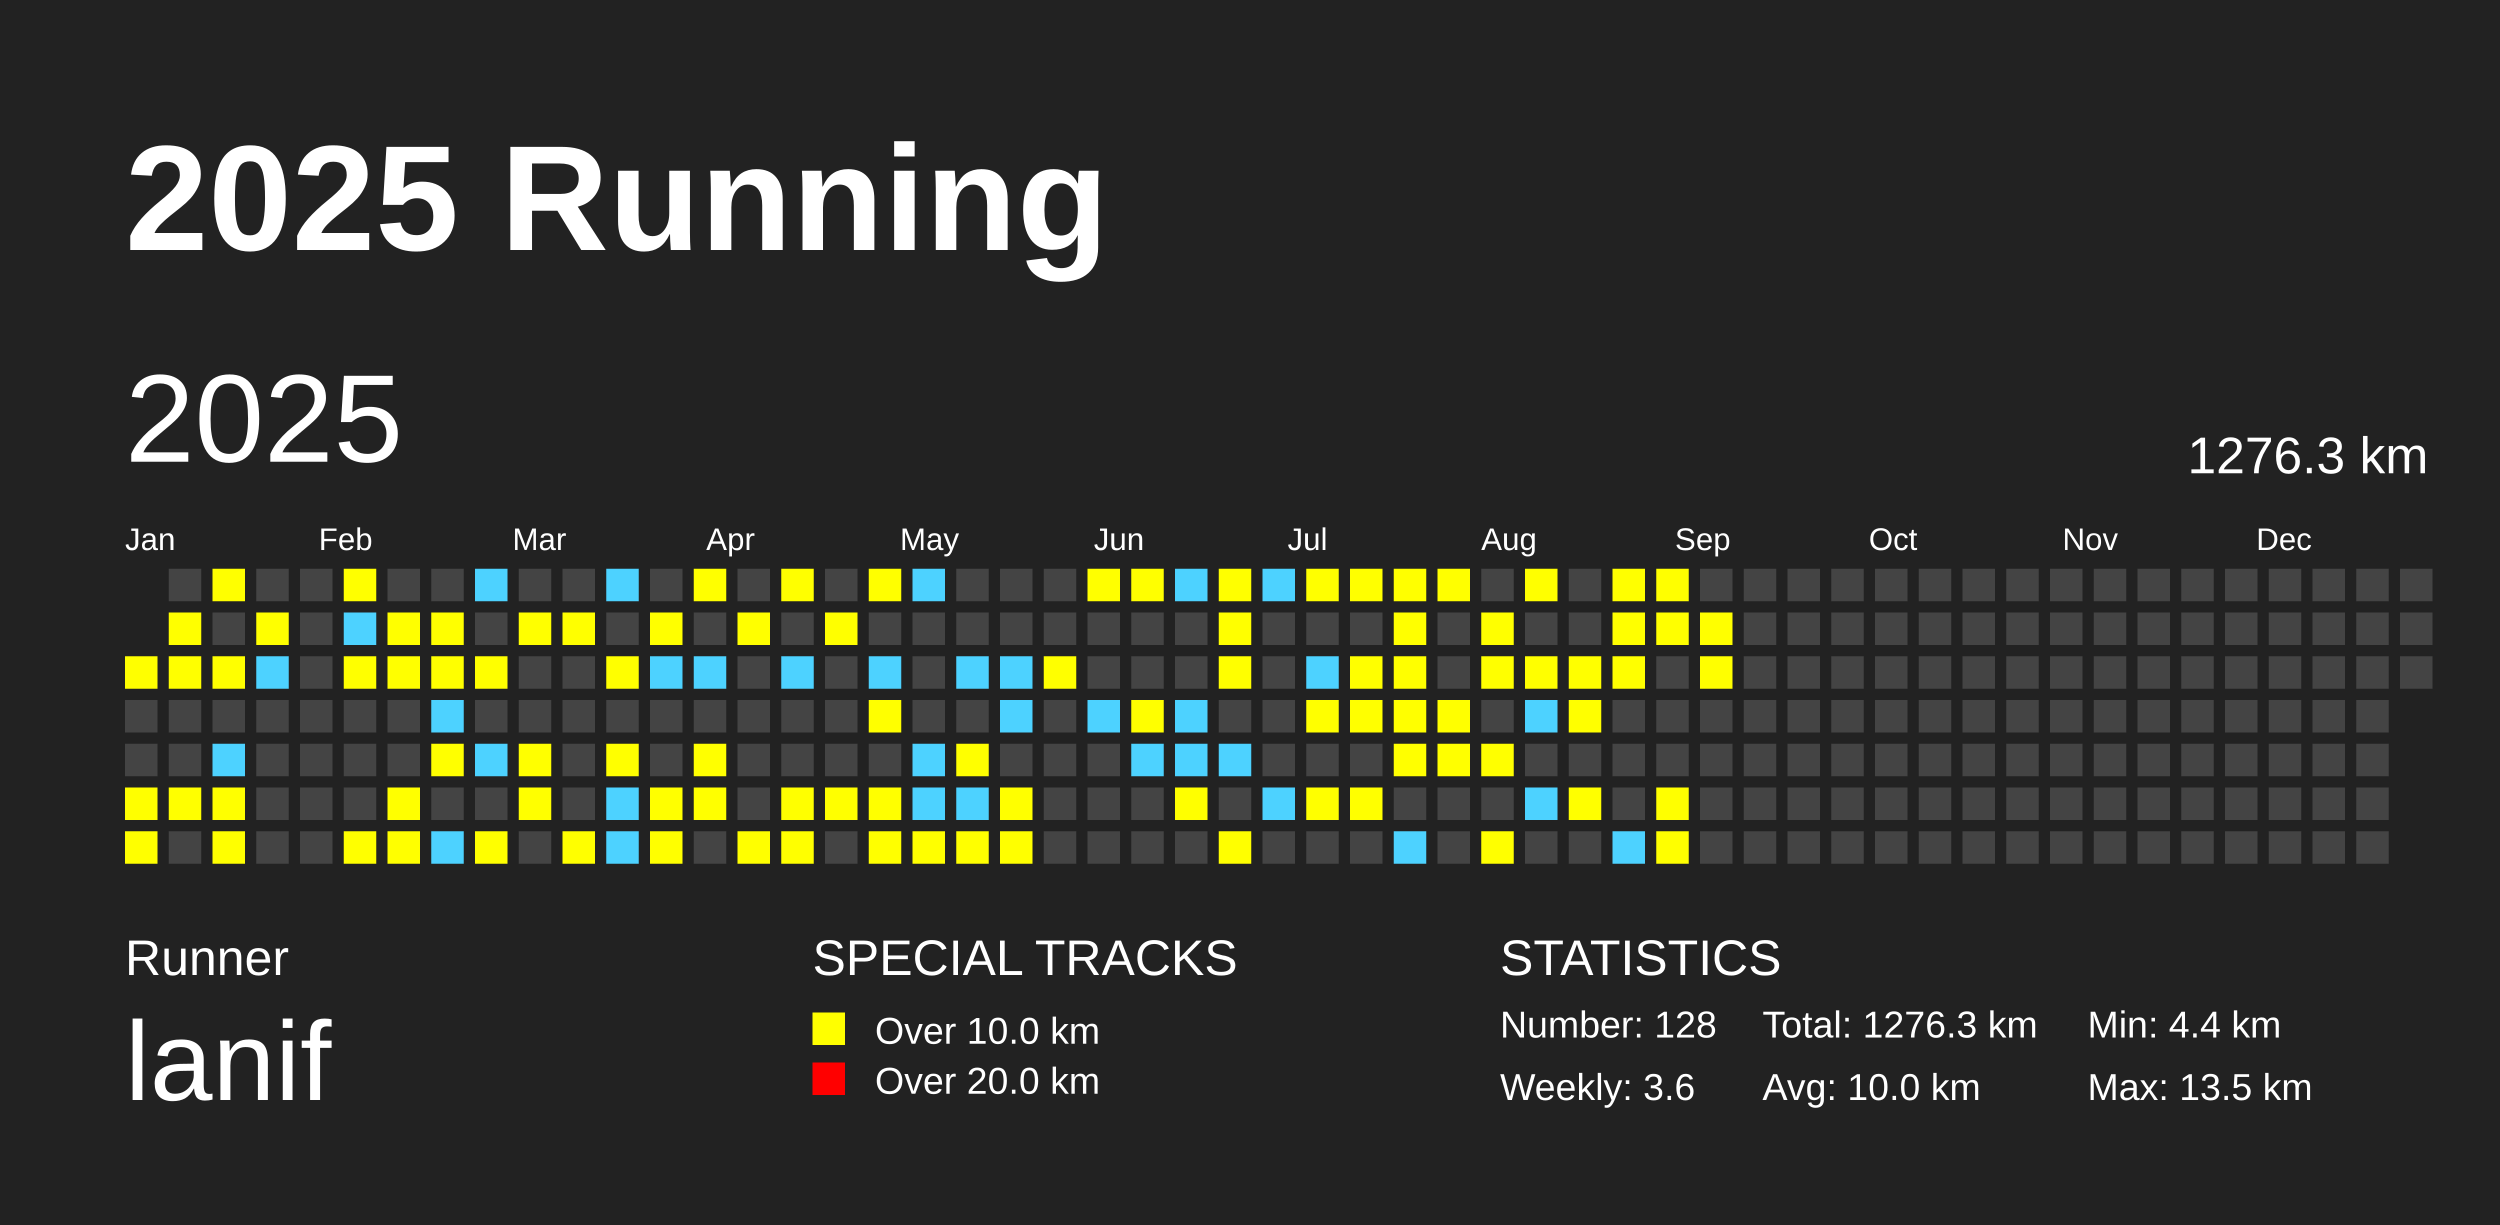
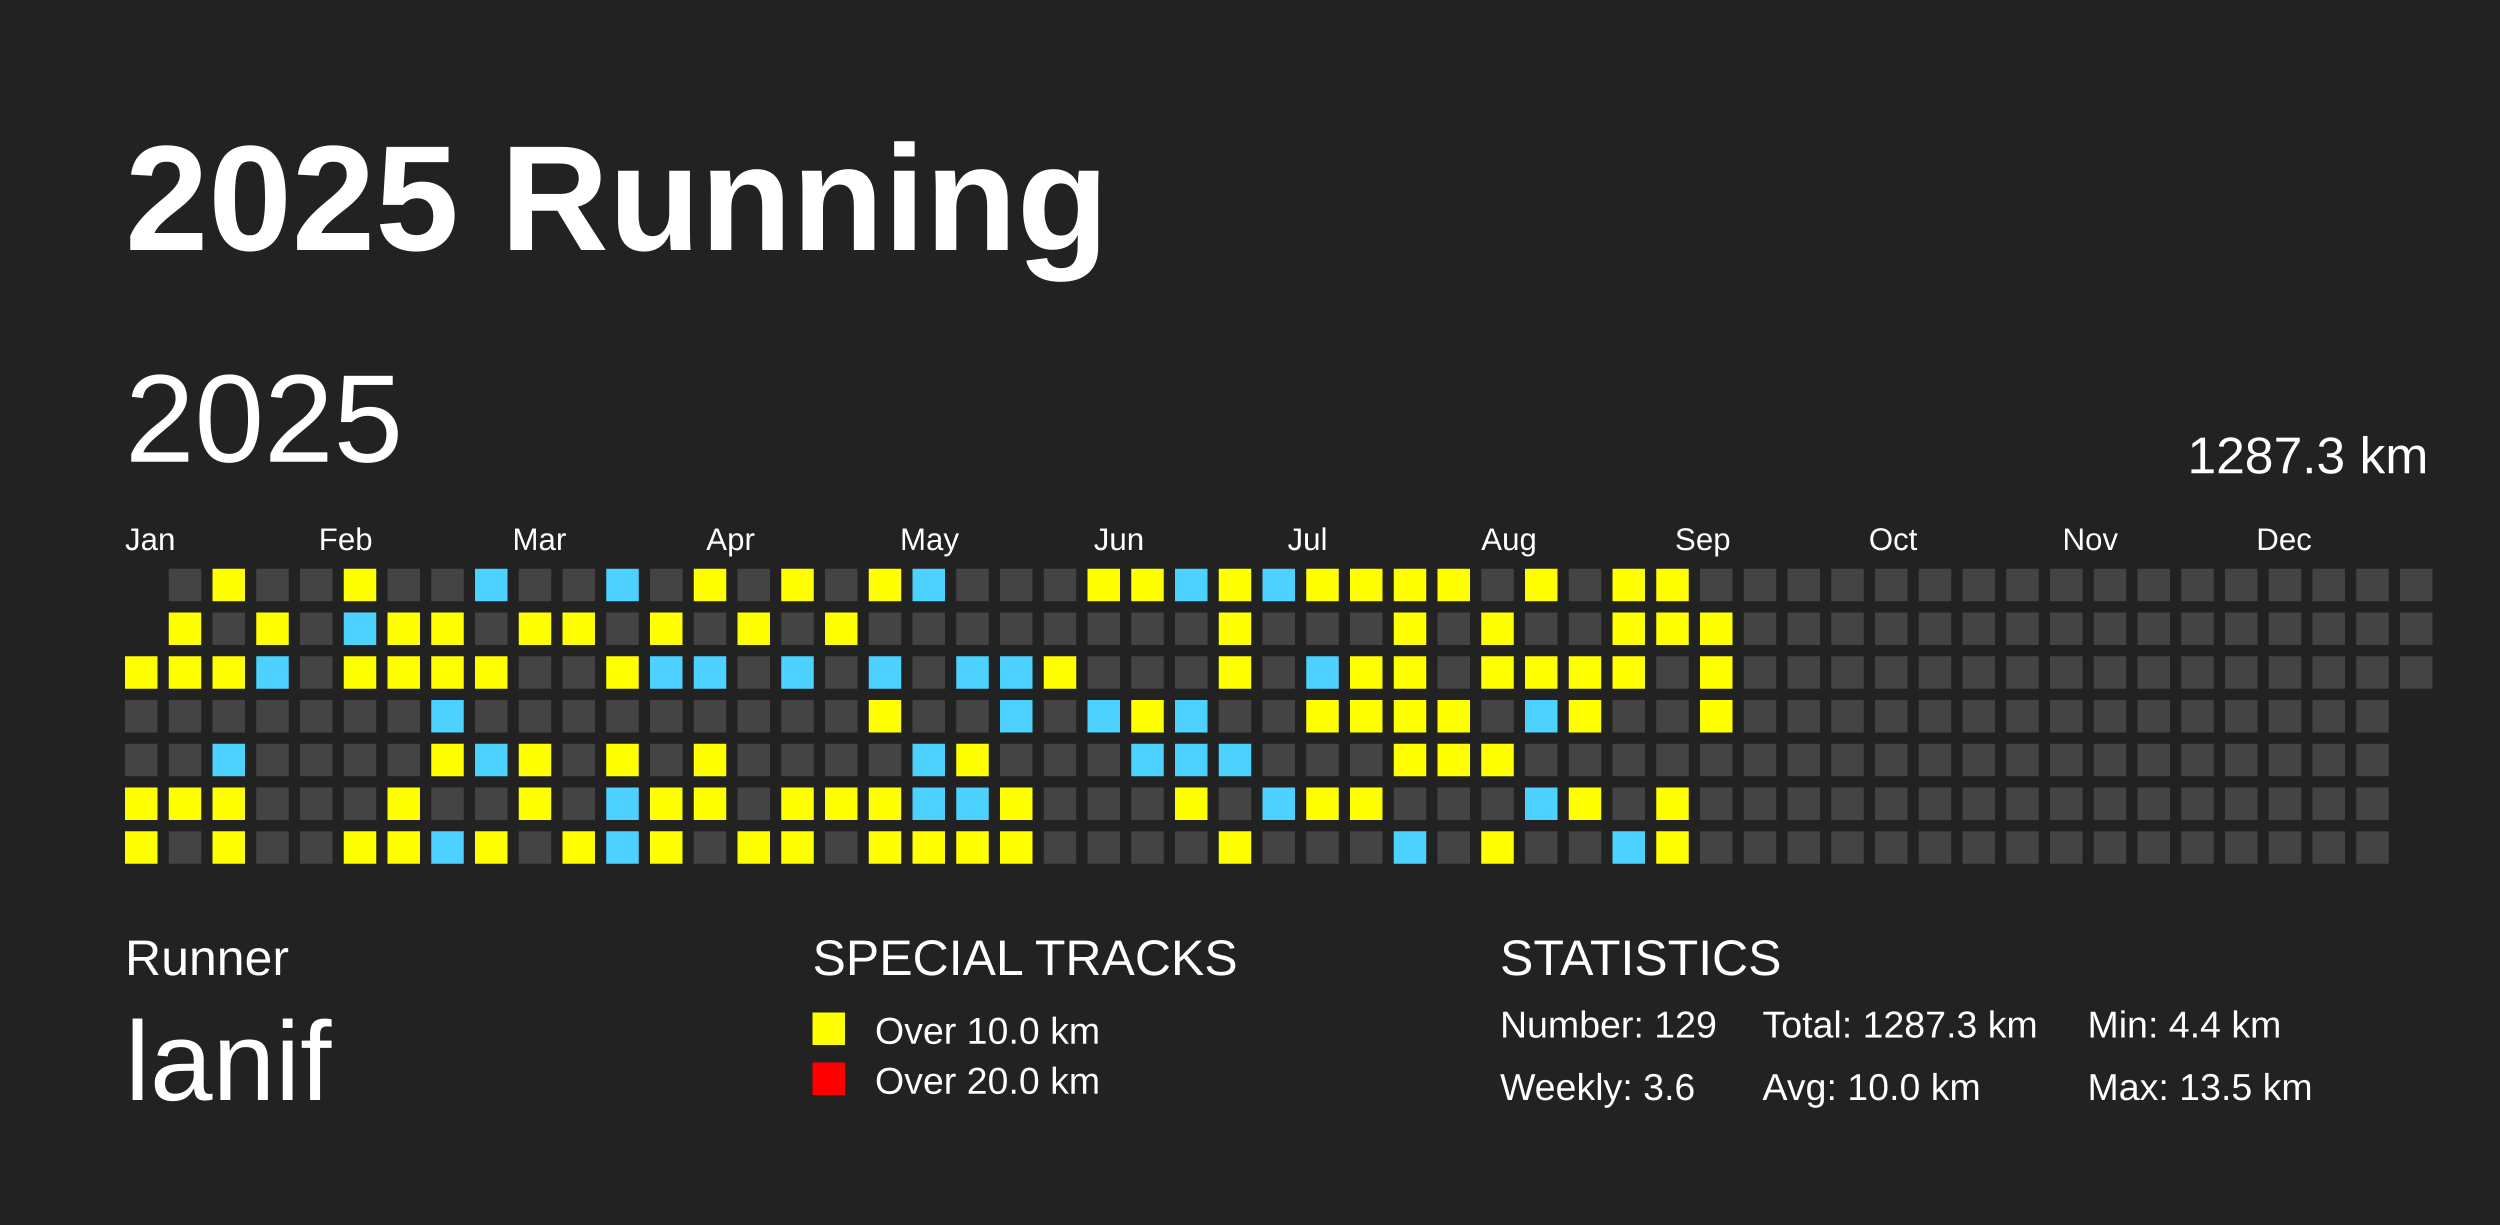
<svg xmlns="http://www.w3.org/2000/svg" baseProfile="full" height="98mm" version="1.1" viewBox="0,0,200,98" width="200mm">
  <defs />
  <rect fill="#222222" height="98" width="200" x="0" y="0" />
  <text fill="#FFFFFF" style="font-size:12px; font-family:Arial; font-weight:bold;" x="10" y="20">2025 Running</text>
  <text fill="#FFFFFF" style="font-size:4px; font-family:Arial" x="10" y="78">Runner</text>
  <text fill="#FFFFFF" style="font-size:9px; font-family:Arial" x="10" y="88">lanif</text>
  <text fill="#FFFFFF" style="font-size:4px; font-family:Arial" x="65" y="78">SPECIAL TRACKS</text>
  <rect fill="yellow" height="2.6" width="2.6" x="65" y="81" />
  <text fill="#FFFFFF" style="font-size:3px; font-family:Arial" x="70" y="83.5">Over 10.0 km</text>
  <rect fill="red" height="2.6" width="2.6" x="65" y="85" />
  <text fill="#FFFFFF" style="font-size:3px; font-family:Arial" x="70" y="87.5">Over 20.0 km</text>
  <text fill="#FFFFFF" style="font-size:4px; font-family:Arial" x="120" y="78">STATISTICS</text>
-   <text fill="#FFFFFF" style="font-size:3px; font-family:Arial" x="120" y="83">Number: 128</text>
+   <text fill="#FFFFFF" style="font-size:3px; font-family:Arial" x="120" y="83">Number: 129</text>
  <text fill="#FFFFFF" style="font-size:3px; font-family:Arial" x="120" y="88">Weekly: 3.6</text>
-   <text fill="#FFFFFF" style="font-size:3px; font-family:Arial" x="141" y="83">Total: 1276.3 km</text>
+   <text fill="#FFFFFF" style="font-size:3px; font-family:Arial" x="141" y="83">Total: 1287.3 km</text>
  <text fill="#FFFFFF" style="font-size:3px; font-family:Arial" x="141" y="88">Avg: 10.0 km</text>
  <text fill="#FFFFFF" style="font-size:3px; font-family:Arial" x="167" y="83">Min: 4.4 km</text>
  <text fill="#FFFFFF" style="font-size:3px; font-family:Arial" x="167" y="88">Max: 13.5 km</text>
  <text dominant-baseline="hanging" fill="#FFFFFF" style="font-size:10.0px; font-family:Arial;" x="10" y="30">2025</text>
-   <text dominant-baseline="hanging" fill="#FFFFFF" style="font-size:4.125px; font-family:Arial;" x="175" y="35">1276.3 km</text>
+   <text dominant-baseline="hanging" fill="#FFFFFF" style="font-size:4.125px; font-family:Arial;" x="175" y="35">1287.3 km</text>
  <text fill="#FFFFFF" style="font-size:2.5px; font-family:Arial" x="10.0" y="44">Jan</text>
  <text fill="#FFFFFF" style="font-size:2.5px; font-family:Arial" x="25.5" y="44">Feb</text>
  <text fill="#FFFFFF" style="font-size:2.5px; font-family:Arial" x="41.0" y="44">Mar</text>
  <text fill="#FFFFFF" style="font-size:2.5px; font-family:Arial" x="56.5" y="44">Apr</text>
  <text fill="#FFFFFF" style="font-size:2.5px; font-family:Arial" x="72.0" y="44">May</text>
  <text fill="#FFFFFF" style="font-size:2.5px; font-family:Arial" x="87.5" y="44">Jun</text>
  <text fill="#FFFFFF" style="font-size:2.5px; font-family:Arial" x="103.0" y="44">Jul</text>
  <text fill="#FFFFFF" style="font-size:2.5px; font-family:Arial" x="118.5" y="44">Aug</text>
  <text fill="#FFFFFF" style="font-size:2.5px; font-family:Arial" x="134.0" y="44">Sep</text>
  <text fill="#FFFFFF" style="font-size:2.5px; font-family:Arial" x="149.5" y="44">Oct</text>
  <text fill="#FFFFFF" style="font-size:2.5px; font-family:Arial" x="165.0" y="44">Nov</text>
  <text fill="#FFFFFF" style="font-size:2.5px; font-family:Arial" x="180.5" y="44">Dec</text>
  <rect fill="yellow" height="2.6" width="2.6" x="10.0" y="52.5" />
  <rect fill="#444444" height="2.6" width="2.6" x="10.0" y="56.0" />
  <rect fill="#444444" height="2.6" width="2.6" x="10.0" y="59.5" />
  <rect fill="yellow" height="2.6" width="2.6" x="10.0" y="63.0" />
  <rect fill="yellow" height="2.6" width="2.6" x="10.0" y="66.5" />
  <rect fill="#444444" height="2.6" width="2.6" x="13.5" y="45.5" />
  <rect fill="yellow" height="2.6" width="2.6" x="13.5" y="49.0" />
  <rect fill="yellow" height="2.6" width="2.6" x="13.5" y="52.5" />
  <rect fill="#444444" height="2.6" width="2.6" x="13.5" y="56.0" />
  <rect fill="#444444" height="2.6" width="2.6" x="13.5" y="59.5" />
  <rect fill="yellow" height="2.6" width="2.6" x="13.5" y="63.0" />
  <rect fill="#444444" height="2.6" width="2.6" x="13.5" y="66.5" />
  <rect fill="yellow" height="2.6" width="2.6" x="17.0" y="45.5" />
  <rect fill="#444444" height="2.6" width="2.6" x="17.0" y="49.0" />
  <rect fill="yellow" height="2.6" width="2.6" x="17.0" y="52.5" />
  <rect fill="#444444" height="2.6" width="2.6" x="17.0" y="56.0" />
  <rect fill="#4DD2FF" height="2.6" width="2.6" x="17.0" y="59.5" />
  <rect fill="yellow" height="2.6" width="2.6" x="17.0" y="63.0" />
  <rect fill="yellow" height="2.6" width="2.6" x="17.0" y="66.5" />
  <rect fill="#444444" height="2.6" width="2.6" x="20.5" y="45.5" />
  <rect fill="yellow" height="2.6" width="2.6" x="20.5" y="49.0" />
  <rect fill="#4DD2FF" height="2.6" width="2.6" x="20.5" y="52.5" />
  <rect fill="#444444" height="2.6" width="2.6" x="20.5" y="56.0" />
  <rect fill="#444444" height="2.6" width="2.6" x="20.5" y="59.5" />
  <rect fill="#444444" height="2.6" width="2.6" x="20.5" y="63.0" />
  <rect fill="#444444" height="2.6" width="2.6" x="20.5" y="66.5" />
  <rect fill="#444444" height="2.6" width="2.6" x="24.0" y="45.5" />
  <rect fill="#444444" height="2.6" width="2.6" x="24.0" y="49.0" />
  <rect fill="#444444" height="2.6" width="2.6" x="24.0" y="52.5" />
  <rect fill="#444444" height="2.6" width="2.6" x="24.0" y="56.0" />
  <rect fill="#444444" height="2.6" width="2.6" x="24.0" y="59.5" />
  <rect fill="#444444" height="2.6" width="2.6" x="24.0" y="63.0" />
  <rect fill="#444444" height="2.6" width="2.6" x="24.0" y="66.5" />
  <rect fill="yellow" height="2.6" width="2.6" x="27.5" y="45.5" />
  <rect fill="#4DD2FF" height="2.6" width="2.6" x="27.5" y="49.0" />
  <rect fill="yellow" height="2.6" width="2.6" x="27.5" y="52.5" />
  <rect fill="#444444" height="2.6" width="2.6" x="27.5" y="56.0" />
  <rect fill="#444444" height="2.6" width="2.6" x="27.5" y="59.5" />
  <rect fill="#444444" height="2.6" width="2.6" x="27.5" y="63.0" />
  <rect fill="yellow" height="2.6" width="2.6" x="27.5" y="66.5" />
  <rect fill="#444444" height="2.6" width="2.6" x="31.0" y="45.5" />
  <rect fill="yellow" height="2.6" width="2.6" x="31.0" y="49.0" />
  <rect fill="yellow" height="2.6" width="2.6" x="31.0" y="52.5" />
  <rect fill="#444444" height="2.6" width="2.6" x="31.0" y="56.0" />
  <rect fill="#444444" height="2.6" width="2.6" x="31.0" y="59.5" />
  <rect fill="yellow" height="2.6" width="2.6" x="31.0" y="63.0" />
  <rect fill="yellow" height="2.6" width="2.6" x="31.0" y="66.5" />
  <rect fill="#444444" height="2.6" width="2.6" x="34.5" y="45.5" />
  <rect fill="yellow" height="2.6" width="2.6" x="34.5" y="49.0" />
  <rect fill="yellow" height="2.6" width="2.6" x="34.5" y="52.5" />
  <rect fill="#4DD2FF" height="2.6" width="2.6" x="34.5" y="56.0" />
  <rect fill="yellow" height="2.6" width="2.6" x="34.5" y="59.5" />
  <rect fill="#444444" height="2.6" width="2.6" x="34.5" y="63.0" />
  <rect fill="#4DD2FF" height="2.6" width="2.6" x="34.5" y="66.5" />
  <rect fill="#4DD2FF" height="2.6" width="2.6" x="38.0" y="45.5" />
  <rect fill="#444444" height="2.6" width="2.6" x="38.0" y="49.0" />
  <rect fill="yellow" height="2.6" width="2.6" x="38.0" y="52.5" />
  <rect fill="#444444" height="2.6" width="2.6" x="38.0" y="56.0" />
  <rect fill="#4DD2FF" height="2.6" width="2.6" x="38.0" y="59.5" />
  <rect fill="#444444" height="2.6" width="2.6" x="38.0" y="63.0" />
  <rect fill="yellow" height="2.6" width="2.6" x="38.0" y="66.5" />
  <rect fill="#444444" height="2.6" width="2.6" x="41.5" y="45.5" />
  <rect fill="yellow" height="2.6" width="2.6" x="41.5" y="49.0" />
  <rect fill="#444444" height="2.6" width="2.6" x="41.5" y="52.5" />
  <rect fill="#444444" height="2.6" width="2.6" x="41.5" y="56.0" />
  <rect fill="yellow" height="2.6" width="2.6" x="41.5" y="59.5" />
  <rect fill="yellow" height="2.6" width="2.6" x="41.5" y="63.0" />
  <rect fill="#444444" height="2.6" width="2.6" x="41.5" y="66.5" />
  <rect fill="#444444" height="2.6" width="2.6" x="45.0" y="45.5" />
  <rect fill="yellow" height="2.6" width="2.6" x="45.0" y="49.0" />
  <rect fill="#444444" height="2.6" width="2.6" x="45.0" y="52.5" />
  <rect fill="#444444" height="2.6" width="2.6" x="45.0" y="56.0" />
  <rect fill="#444444" height="2.6" width="2.6" x="45.0" y="59.5" />
  <rect fill="#444444" height="2.6" width="2.6" x="45.0" y="63.0" />
  <rect fill="yellow" height="2.6" width="2.6" x="45.0" y="66.5" />
  <rect fill="#4DD2FF" height="2.6" width="2.6" x="48.5" y="45.5" />
  <rect fill="#444444" height="2.6" width="2.6" x="48.5" y="49.0" />
  <rect fill="yellow" height="2.6" width="2.6" x="48.5" y="52.5" />
  <rect fill="#444444" height="2.6" width="2.6" x="48.5" y="56.0" />
  <rect fill="yellow" height="2.6" width="2.6" x="48.5" y="59.5" />
  <rect fill="#4DD2FF" height="2.6" width="2.6" x="48.5" y="63.0" />
  <rect fill="#4DD2FF" height="2.6" width="2.6" x="48.5" y="66.5" />
  <rect fill="#444444" height="2.6" width="2.6" x="52.0" y="45.5" />
  <rect fill="yellow" height="2.6" width="2.6" x="52.0" y="49.0" />
  <rect fill="#4DD2FF" height="2.6" width="2.6" x="52.0" y="52.5" />
  <rect fill="#444444" height="2.6" width="2.6" x="52.0" y="56.0" />
  <rect fill="#444444" height="2.6" width="2.6" x="52.0" y="59.5" />
  <rect fill="yellow" height="2.6" width="2.6" x="52.0" y="63.0" />
  <rect fill="yellow" height="2.6" width="2.6" x="52.0" y="66.5" />
  <rect fill="yellow" height="2.6" width="2.6" x="55.5" y="45.5" />
  <rect fill="#444444" height="2.6" width="2.6" x="55.5" y="49.0" />
  <rect fill="#4DD2FF" height="2.6" width="2.6" x="55.5" y="52.5" />
  <rect fill="#444444" height="2.6" width="2.6" x="55.5" y="56.0" />
  <rect fill="yellow" height="2.6" width="2.6" x="55.5" y="59.5" />
  <rect fill="yellow" height="2.6" width="2.6" x="55.5" y="63.0" />
  <rect fill="#444444" height="2.6" width="2.6" x="55.5" y="66.5" />
  <rect fill="#444444" height="2.6" width="2.6" x="59.0" y="45.5" />
  <rect fill="yellow" height="2.6" width="2.6" x="59.0" y="49.0" />
  <rect fill="#444444" height="2.6" width="2.6" x="59.0" y="52.5" />
  <rect fill="#444444" height="2.6" width="2.6" x="59.0" y="56.0" />
  <rect fill="#444444" height="2.6" width="2.6" x="59.0" y="59.5" />
  <rect fill="#444444" height="2.6" width="2.6" x="59.0" y="63.0" />
  <rect fill="yellow" height="2.6" width="2.6" x="59.0" y="66.5" />
  <rect fill="yellow" height="2.6" width="2.6" x="62.5" y="45.5" />
  <rect fill="#444444" height="2.6" width="2.6" x="62.5" y="49.0" />
  <rect fill="#4DD2FF" height="2.6" width="2.6" x="62.5" y="52.5" />
  <rect fill="#444444" height="2.6" width="2.6" x="62.5" y="56.0" />
  <rect fill="#444444" height="2.6" width="2.6" x="62.5" y="59.5" />
  <rect fill="yellow" height="2.6" width="2.6" x="62.5" y="63.0" />
  <rect fill="yellow" height="2.6" width="2.6" x="62.5" y="66.5" />
  <rect fill="#444444" height="2.6" width="2.6" x="66.0" y="45.5" />
  <rect fill="yellow" height="2.6" width="2.6" x="66.0" y="49.0" />
  <rect fill="#444444" height="2.6" width="2.6" x="66.0" y="52.5" />
  <rect fill="#444444" height="2.6" width="2.6" x="66.0" y="56.0" />
  <rect fill="#444444" height="2.6" width="2.6" x="66.0" y="59.5" />
  <rect fill="yellow" height="2.6" width="2.6" x="66.0" y="63.0" />
  <rect fill="#444444" height="2.6" width="2.6" x="66.0" y="66.5" />
  <rect fill="yellow" height="2.6" width="2.6" x="69.5" y="45.5" />
  <rect fill="#444444" height="2.6" width="2.6" x="69.5" y="49.0" />
  <rect fill="#4DD2FF" height="2.6" width="2.6" x="69.5" y="52.5" />
  <rect fill="yellow" height="2.6" width="2.6" x="69.5" y="56.0" />
  <rect fill="#444444" height="2.6" width="2.6" x="69.5" y="59.5" />
  <rect fill="yellow" height="2.6" width="2.6" x="69.5" y="63.0" />
  <rect fill="yellow" height="2.6" width="2.6" x="69.5" y="66.5" />
  <rect fill="#4DD2FF" height="2.6" width="2.6" x="73.0" y="45.5" />
  <rect fill="#444444" height="2.6" width="2.6" x="73.0" y="49.0" />
  <rect fill="#444444" height="2.6" width="2.6" x="73.0" y="52.5" />
  <rect fill="#444444" height="2.6" width="2.6" x="73.0" y="56.0" />
  <rect fill="#4DD2FF" height="2.6" width="2.6" x="73.0" y="59.5" />
  <rect fill="#4DD2FF" height="2.6" width="2.6" x="73.0" y="63.0" />
  <rect fill="yellow" height="2.6" width="2.6" x="73.0" y="66.5" />
  <rect fill="#444444" height="2.6" width="2.6" x="76.5" y="45.5" />
  <rect fill="#444444" height="2.6" width="2.6" x="76.5" y="49.0" />
  <rect fill="#4DD2FF" height="2.6" width="2.6" x="76.5" y="52.5" />
  <rect fill="#444444" height="2.6" width="2.6" x="76.5" y="56.0" />
  <rect fill="yellow" height="2.6" width="2.6" x="76.5" y="59.5" />
  <rect fill="#4DD2FF" height="2.6" width="2.6" x="76.5" y="63.0" />
  <rect fill="yellow" height="2.6" width="2.6" x="76.5" y="66.5" />
  <rect fill="#444444" height="2.6" width="2.6" x="80.0" y="45.5" />
  <rect fill="#444444" height="2.6" width="2.6" x="80.0" y="49.0" />
  <rect fill="#4DD2FF" height="2.6" width="2.6" x="80.0" y="52.5" />
  <rect fill="#4DD2FF" height="2.6" width="2.6" x="80.0" y="56.0" />
  <rect fill="#444444" height="2.6" width="2.6" x="80.0" y="59.5" />
  <rect fill="yellow" height="2.6" width="2.6" x="80.0" y="63.0" />
  <rect fill="yellow" height="2.6" width="2.6" x="80.0" y="66.5" />
  <rect fill="#444444" height="2.6" width="2.6" x="83.5" y="45.5" />
  <rect fill="#444444" height="2.6" width="2.6" x="83.5" y="49.0" />
  <rect fill="yellow" height="2.6" width="2.6" x="83.5" y="52.5" />
  <rect fill="#444444" height="2.6" width="2.6" x="83.5" y="56.0" />
  <rect fill="#444444" height="2.6" width="2.6" x="83.5" y="59.5" />
  <rect fill="#444444" height="2.6" width="2.6" x="83.5" y="63.0" />
  <rect fill="#444444" height="2.6" width="2.6" x="83.5" y="66.5" />
  <rect fill="yellow" height="2.6" width="2.6" x="87.0" y="45.5" />
  <rect fill="#444444" height="2.6" width="2.6" x="87.0" y="49.0" />
  <rect fill="#444444" height="2.6" width="2.6" x="87.0" y="52.5" />
  <rect fill="#4DD2FF" height="2.6" width="2.6" x="87.0" y="56.0" />
  <rect fill="#444444" height="2.6" width="2.6" x="87.0" y="59.5" />
  <rect fill="#444444" height="2.6" width="2.6" x="87.0" y="63.0" />
  <rect fill="#444444" height="2.6" width="2.6" x="87.0" y="66.5" />
  <rect fill="yellow" height="2.6" width="2.6" x="90.5" y="45.5" />
  <rect fill="#444444" height="2.6" width="2.6" x="90.5" y="49.0" />
  <rect fill="#444444" height="2.6" width="2.6" x="90.5" y="52.5" />
  <rect fill="yellow" height="2.6" width="2.6" x="90.5" y="56.0" />
  <rect fill="#4DD2FF" height="2.6" width="2.6" x="90.5" y="59.5" />
  <rect fill="#444444" height="2.6" width="2.6" x="90.5" y="63.0" />
  <rect fill="#444444" height="2.6" width="2.6" x="90.5" y="66.5" />
  <rect fill="#4DD2FF" height="2.6" width="2.6" x="94.0" y="45.5" />
  <rect fill="#444444" height="2.6" width="2.6" x="94.0" y="49.0" />
  <rect fill="#444444" height="2.6" width="2.6" x="94.0" y="52.5" />
  <rect fill="#4DD2FF" height="2.6" width="2.6" x="94.0" y="56.0" />
  <rect fill="#4DD2FF" height="2.6" width="2.6" x="94.0" y="59.5" />
  <rect fill="yellow" height="2.6" width="2.6" x="94.0" y="63.0" />
  <rect fill="#444444" height="2.6" width="2.6" x="94.0" y="66.5" />
  <rect fill="yellow" height="2.6" width="2.6" x="97.5" y="45.5" />
  <rect fill="yellow" height="2.6" width="2.6" x="97.5" y="49.0" />
  <rect fill="yellow" height="2.6" width="2.6" x="97.5" y="52.5" />
  <rect fill="#444444" height="2.6" width="2.6" x="97.5" y="56.0" />
  <rect fill="#4DD2FF" height="2.6" width="2.6" x="97.5" y="59.5" />
  <rect fill="#444444" height="2.6" width="2.6" x="97.5" y="63.0" />
  <rect fill="yellow" height="2.6" width="2.6" x="97.5" y="66.5" />
  <rect fill="#4DD2FF" height="2.6" width="2.6" x="101.0" y="45.5" />
  <rect fill="#444444" height="2.6" width="2.6" x="101.0" y="49.0" />
  <rect fill="#444444" height="2.6" width="2.6" x="101.0" y="52.5" />
  <rect fill="#444444" height="2.6" width="2.6" x="101.0" y="56.0" />
  <rect fill="#444444" height="2.6" width="2.6" x="101.0" y="59.5" />
  <rect fill="#4DD2FF" height="2.6" width="2.6" x="101.0" y="63.0" />
  <rect fill="#444444" height="2.6" width="2.6" x="101.0" y="66.5" />
  <rect fill="yellow" height="2.6" width="2.6" x="104.5" y="45.5" />
  <rect fill="#444444" height="2.6" width="2.6" x="104.5" y="49.0" />
  <rect fill="#4DD2FF" height="2.6" width="2.6" x="104.5" y="52.5" />
  <rect fill="yellow" height="2.6" width="2.6" x="104.5" y="56.0" />
  <rect fill="#444444" height="2.6" width="2.6" x="104.5" y="59.5" />
  <rect fill="yellow" height="2.6" width="2.6" x="104.5" y="63.0" />
  <rect fill="#444444" height="2.6" width="2.6" x="104.5" y="66.5" />
  <rect fill="yellow" height="2.6" width="2.6" x="108.0" y="45.5" />
  <rect fill="#444444" height="2.6" width="2.6" x="108.0" y="49.0" />
  <rect fill="yellow" height="2.6" width="2.6" x="108.0" y="52.5" />
  <rect fill="yellow" height="2.6" width="2.6" x="108.0" y="56.0" />
  <rect fill="#444444" height="2.6" width="2.6" x="108.0" y="59.5" />
  <rect fill="yellow" height="2.6" width="2.6" x="108.0" y="63.0" />
  <rect fill="#444444" height="2.6" width="2.6" x="108.0" y="66.5" />
  <rect fill="yellow" height="2.6" width="2.6" x="111.5" y="45.5" />
  <rect fill="yellow" height="2.6" width="2.6" x="111.5" y="49.0" />
  <rect fill="yellow" height="2.6" width="2.6" x="111.5" y="52.5" />
  <rect fill="yellow" height="2.6" width="2.6" x="111.5" y="56.0" />
  <rect fill="yellow" height="2.6" width="2.6" x="111.5" y="59.5" />
  <rect fill="#444444" height="2.6" width="2.6" x="111.5" y="63.0" />
  <rect fill="#4DD2FF" height="2.6" width="2.6" x="111.5" y="66.5" />
  <rect fill="yellow" height="2.6" width="2.6" x="115.0" y="45.5" />
  <rect fill="#444444" height="2.6" width="2.6" x="115.0" y="49.0" />
  <rect fill="#444444" height="2.6" width="2.6" x="115.0" y="52.5" />
  <rect fill="yellow" height="2.6" width="2.6" x="115.0" y="56.0" />
  <rect fill="yellow" height="2.6" width="2.6" x="115.0" y="59.5" />
  <rect fill="#444444" height="2.6" width="2.6" x="115.0" y="63.0" />
  <rect fill="#444444" height="2.6" width="2.6" x="115.0" y="66.5" />
  <rect fill="#444444" height="2.6" width="2.6" x="118.5" y="45.5" />
  <rect fill="yellow" height="2.6" width="2.6" x="118.5" y="49.0" />
  <rect fill="yellow" height="2.6" width="2.6" x="118.5" y="52.5" />
  <rect fill="#444444" height="2.6" width="2.6" x="118.5" y="56.0" />
  <rect fill="yellow" height="2.6" width="2.6" x="118.5" y="59.5" />
  <rect fill="#444444" height="2.6" width="2.6" x="118.5" y="63.0" />
  <rect fill="yellow" height="2.6" width="2.6" x="118.5" y="66.5" />
  <rect fill="yellow" height="2.6" width="2.6" x="122.0" y="45.5" />
  <rect fill="#444444" height="2.6" width="2.6" x="122.0" y="49.0" />
  <rect fill="yellow" height="2.6" width="2.6" x="122.0" y="52.5" />
  <rect fill="#4DD2FF" height="2.6" width="2.6" x="122.0" y="56.0" />
  <rect fill="#444444" height="2.6" width="2.6" x="122.0" y="59.5" />
  <rect fill="#4DD2FF" height="2.6" width="2.6" x="122.0" y="63.0" />
  <rect fill="#444444" height="2.6" width="2.6" x="122.0" y="66.5" />
  <rect fill="#444444" height="2.6" width="2.6" x="125.5" y="45.5" />
  <rect fill="#444444" height="2.6" width="2.6" x="125.5" y="49.0" />
  <rect fill="yellow" height="2.6" width="2.6" x="125.5" y="52.5" />
  <rect fill="yellow" height="2.6" width="2.6" x="125.5" y="56.0" />
  <rect fill="#444444" height="2.6" width="2.6" x="125.5" y="59.5" />
  <rect fill="yellow" height="2.6" width="2.6" x="125.5" y="63.0" />
  <rect fill="#444444" height="2.6" width="2.6" x="125.5" y="66.5" />
  <rect fill="yellow" height="2.6" width="2.6" x="129.0" y="45.5" />
  <rect fill="yellow" height="2.6" width="2.6" x="129.0" y="49.0" />
  <rect fill="yellow" height="2.6" width="2.6" x="129.0" y="52.5" />
  <rect fill="#444444" height="2.6" width="2.6" x="129.0" y="56.0" />
  <rect fill="#444444" height="2.6" width="2.6" x="129.0" y="59.5" />
  <rect fill="#444444" height="2.6" width="2.6" x="129.0" y="63.0" />
  <rect fill="#4DD2FF" height="2.6" width="2.6" x="129.0" y="66.5" />
  <rect fill="yellow" height="2.6" width="2.6" x="132.5" y="45.5" />
  <rect fill="yellow" height="2.6" width="2.6" x="132.5" y="49.0" />
  <rect fill="#444444" height="2.6" width="2.6" x="132.5" y="52.5" />
  <rect fill="#444444" height="2.6" width="2.6" x="132.5" y="56.0" />
  <rect fill="#444444" height="2.6" width="2.6" x="132.5" y="59.5" />
  <rect fill="yellow" height="2.6" width="2.6" x="132.5" y="63.0" />
  <rect fill="yellow" height="2.6" width="2.6" x="132.5" y="66.5" />
  <rect fill="#444444" height="2.6" width="2.6" x="136.0" y="45.5" />
  <rect fill="yellow" height="2.6" width="2.6" x="136.0" y="49.0" />
  <rect fill="yellow" height="2.6" width="2.6" x="136.0" y="52.5" />
-   <rect fill="#444444" height="2.6" width="2.6" x="136.0" y="56.0" />
+   <rect fill="yellow" height="2.6" width="2.6" x="136.0" y="56.0" />
  <rect fill="#444444" height="2.6" width="2.6" x="136.0" y="59.5" />
  <rect fill="#444444" height="2.6" width="2.6" x="136.0" y="63.0" />
  <rect fill="#444444" height="2.6" width="2.6" x="136.0" y="66.5" />
  <rect fill="#444444" height="2.6" width="2.6" x="139.5" y="45.5" />
  <rect fill="#444444" height="2.6" width="2.6" x="139.5" y="49.0" />
  <rect fill="#444444" height="2.6" width="2.6" x="139.5" y="52.5" />
  <rect fill="#444444" height="2.6" width="2.6" x="139.5" y="56.0" />
  <rect fill="#444444" height="2.6" width="2.6" x="139.5" y="59.5" />
  <rect fill="#444444" height="2.6" width="2.6" x="139.5" y="63.0" />
  <rect fill="#444444" height="2.6" width="2.6" x="139.5" y="66.5" />
  <rect fill="#444444" height="2.6" width="2.6" x="143.0" y="45.5" />
  <rect fill="#444444" height="2.6" width="2.6" x="143.0" y="49.0" />
  <rect fill="#444444" height="2.6" width="2.6" x="143.0" y="52.5" />
  <rect fill="#444444" height="2.6" width="2.6" x="143.0" y="56.0" />
  <rect fill="#444444" height="2.6" width="2.6" x="143.0" y="59.5" />
  <rect fill="#444444" height="2.6" width="2.6" x="143.0" y="63.0" />
  <rect fill="#444444" height="2.6" width="2.6" x="143.0" y="66.5" />
  <rect fill="#444444" height="2.6" width="2.6" x="146.5" y="45.5" />
  <rect fill="#444444" height="2.6" width="2.6" x="146.5" y="49.0" />
  <rect fill="#444444" height="2.6" width="2.6" x="146.5" y="52.5" />
  <rect fill="#444444" height="2.6" width="2.6" x="146.5" y="56.0" />
  <rect fill="#444444" height="2.6" width="2.6" x="146.5" y="59.5" />
  <rect fill="#444444" height="2.6" width="2.6" x="146.5" y="63.0" />
  <rect fill="#444444" height="2.6" width="2.6" x="146.5" y="66.5" />
  <rect fill="#444444" height="2.6" width="2.6" x="150.0" y="45.5" />
  <rect fill="#444444" height="2.6" width="2.6" x="150.0" y="49.0" />
  <rect fill="#444444" height="2.6" width="2.6" x="150.0" y="52.5" />
  <rect fill="#444444" height="2.6" width="2.6" x="150.0" y="56.0" />
  <rect fill="#444444" height="2.6" width="2.6" x="150.0" y="59.5" />
  <rect fill="#444444" height="2.6" width="2.6" x="150.0" y="63.0" />
  <rect fill="#444444" height="2.6" width="2.6" x="150.0" y="66.5" />
  <rect fill="#444444" height="2.6" width="2.6" x="153.5" y="45.5" />
  <rect fill="#444444" height="2.6" width="2.6" x="153.5" y="49.0" />
  <rect fill="#444444" height="2.6" width="2.6" x="153.5" y="52.5" />
  <rect fill="#444444" height="2.6" width="2.6" x="153.5" y="56.0" />
  <rect fill="#444444" height="2.6" width="2.6" x="153.5" y="59.5" />
  <rect fill="#444444" height="2.6" width="2.6" x="153.5" y="63.0" />
  <rect fill="#444444" height="2.6" width="2.6" x="153.5" y="66.5" />
  <rect fill="#444444" height="2.6" width="2.6" x="157.0" y="45.5" />
  <rect fill="#444444" height="2.6" width="2.6" x="157.0" y="49.0" />
  <rect fill="#444444" height="2.6" width="2.6" x="157.0" y="52.5" />
  <rect fill="#444444" height="2.6" width="2.6" x="157.0" y="56.0" />
  <rect fill="#444444" height="2.6" width="2.6" x="157.0" y="59.5" />
  <rect fill="#444444" height="2.6" width="2.6" x="157.0" y="63.0" />
  <rect fill="#444444" height="2.6" width="2.6" x="157.0" y="66.5" />
  <rect fill="#444444" height="2.6" width="2.6" x="160.5" y="45.5" />
  <rect fill="#444444" height="2.6" width="2.6" x="160.5" y="49.0" />
  <rect fill="#444444" height="2.6" width="2.6" x="160.5" y="52.5" />
  <rect fill="#444444" height="2.6" width="2.6" x="160.5" y="56.0" />
  <rect fill="#444444" height="2.6" width="2.6" x="160.5" y="59.5" />
  <rect fill="#444444" height="2.6" width="2.6" x="160.5" y="63.0" />
  <rect fill="#444444" height="2.6" width="2.6" x="160.5" y="66.5" />
  <rect fill="#444444" height="2.6" width="2.6" x="164.0" y="45.5" />
  <rect fill="#444444" height="2.6" width="2.6" x="164.0" y="49.0" />
  <rect fill="#444444" height="2.6" width="2.6" x="164.0" y="52.5" />
  <rect fill="#444444" height="2.6" width="2.6" x="164.0" y="56.0" />
  <rect fill="#444444" height="2.6" width="2.6" x="164.0" y="59.5" />
  <rect fill="#444444" height="2.6" width="2.6" x="164.0" y="63.0" />
  <rect fill="#444444" height="2.6" width="2.6" x="164.0" y="66.5" />
  <rect fill="#444444" height="2.6" width="2.6" x="167.5" y="45.5" />
  <rect fill="#444444" height="2.6" width="2.6" x="167.5" y="49.0" />
  <rect fill="#444444" height="2.6" width="2.6" x="167.5" y="52.5" />
  <rect fill="#444444" height="2.6" width="2.6" x="167.5" y="56.0" />
  <rect fill="#444444" height="2.6" width="2.6" x="167.5" y="59.5" />
  <rect fill="#444444" height="2.6" width="2.6" x="167.5" y="63.0" />
  <rect fill="#444444" height="2.6" width="2.6" x="167.5" y="66.5" />
  <rect fill="#444444" height="2.6" width="2.6" x="171.0" y="45.5" />
  <rect fill="#444444" height="2.6" width="2.6" x="171.0" y="49.0" />
  <rect fill="#444444" height="2.6" width="2.6" x="171.0" y="52.5" />
  <rect fill="#444444" height="2.6" width="2.6" x="171.0" y="56.0" />
  <rect fill="#444444" height="2.6" width="2.6" x="171.0" y="59.5" />
  <rect fill="#444444" height="2.6" width="2.6" x="171.0" y="63.0" />
  <rect fill="#444444" height="2.6" width="2.6" x="171.0" y="66.5" />
  <rect fill="#444444" height="2.6" width="2.6" x="174.5" y="45.5" />
  <rect fill="#444444" height="2.6" width="2.6" x="174.5" y="49.0" />
  <rect fill="#444444" height="2.6" width="2.6" x="174.5" y="52.5" />
  <rect fill="#444444" height="2.6" width="2.6" x="174.5" y="56.0" />
  <rect fill="#444444" height="2.6" width="2.6" x="174.5" y="59.5" />
  <rect fill="#444444" height="2.6" width="2.6" x="174.5" y="63.0" />
  <rect fill="#444444" height="2.6" width="2.6" x="174.5" y="66.5" />
  <rect fill="#444444" height="2.6" width="2.6" x="178.0" y="45.5" />
  <rect fill="#444444" height="2.6" width="2.6" x="178.0" y="49.0" />
  <rect fill="#444444" height="2.6" width="2.6" x="178.0" y="52.5" />
  <rect fill="#444444" height="2.6" width="2.6" x="178.0" y="56.0" />
  <rect fill="#444444" height="2.6" width="2.6" x="178.0" y="59.5" />
  <rect fill="#444444" height="2.6" width="2.6" x="178.0" y="63.0" />
  <rect fill="#444444" height="2.6" width="2.6" x="178.0" y="66.5" />
  <rect fill="#444444" height="2.6" width="2.6" x="181.5" y="45.5" />
  <rect fill="#444444" height="2.6" width="2.6" x="181.5" y="49.0" />
  <rect fill="#444444" height="2.6" width="2.6" x="181.5" y="52.5" />
  <rect fill="#444444" height="2.6" width="2.6" x="181.5" y="56.0" />
  <rect fill="#444444" height="2.6" width="2.6" x="181.5" y="59.5" />
  <rect fill="#444444" height="2.6" width="2.6" x="181.5" y="63.0" />
  <rect fill="#444444" height="2.6" width="2.6" x="181.5" y="66.5" />
  <rect fill="#444444" height="2.6" width="2.6" x="185.0" y="45.5" />
  <rect fill="#444444" height="2.6" width="2.6" x="185.0" y="49.0" />
  <rect fill="#444444" height="2.6" width="2.6" x="185.0" y="52.5" />
  <rect fill="#444444" height="2.6" width="2.6" x="185.0" y="56.0" />
  <rect fill="#444444" height="2.6" width="2.6" x="185.0" y="59.5" />
  <rect fill="#444444" height="2.6" width="2.6" x="185.0" y="63.0" />
  <rect fill="#444444" height="2.6" width="2.6" x="185.0" y="66.5" />
  <rect fill="#444444" height="2.6" width="2.6" x="188.5" y="45.5" />
  <rect fill="#444444" height="2.6" width="2.6" x="188.5" y="49.0" />
  <rect fill="#444444" height="2.6" width="2.6" x="188.5" y="52.5" />
  <rect fill="#444444" height="2.6" width="2.6" x="188.5" y="56.0" />
  <rect fill="#444444" height="2.6" width="2.6" x="188.5" y="59.5" />
  <rect fill="#444444" height="2.6" width="2.6" x="188.5" y="63.0" />
  <rect fill="#444444" height="2.6" width="2.6" x="188.5" y="66.5" />
  <rect fill="#444444" height="2.6" width="2.6" x="192.0" y="45.5" />
  <rect fill="#444444" height="2.6" width="2.6" x="192.0" y="49.0" />
  <rect fill="#444444" height="2.6" width="2.6" x="192.0" y="52.5" />
</svg>
